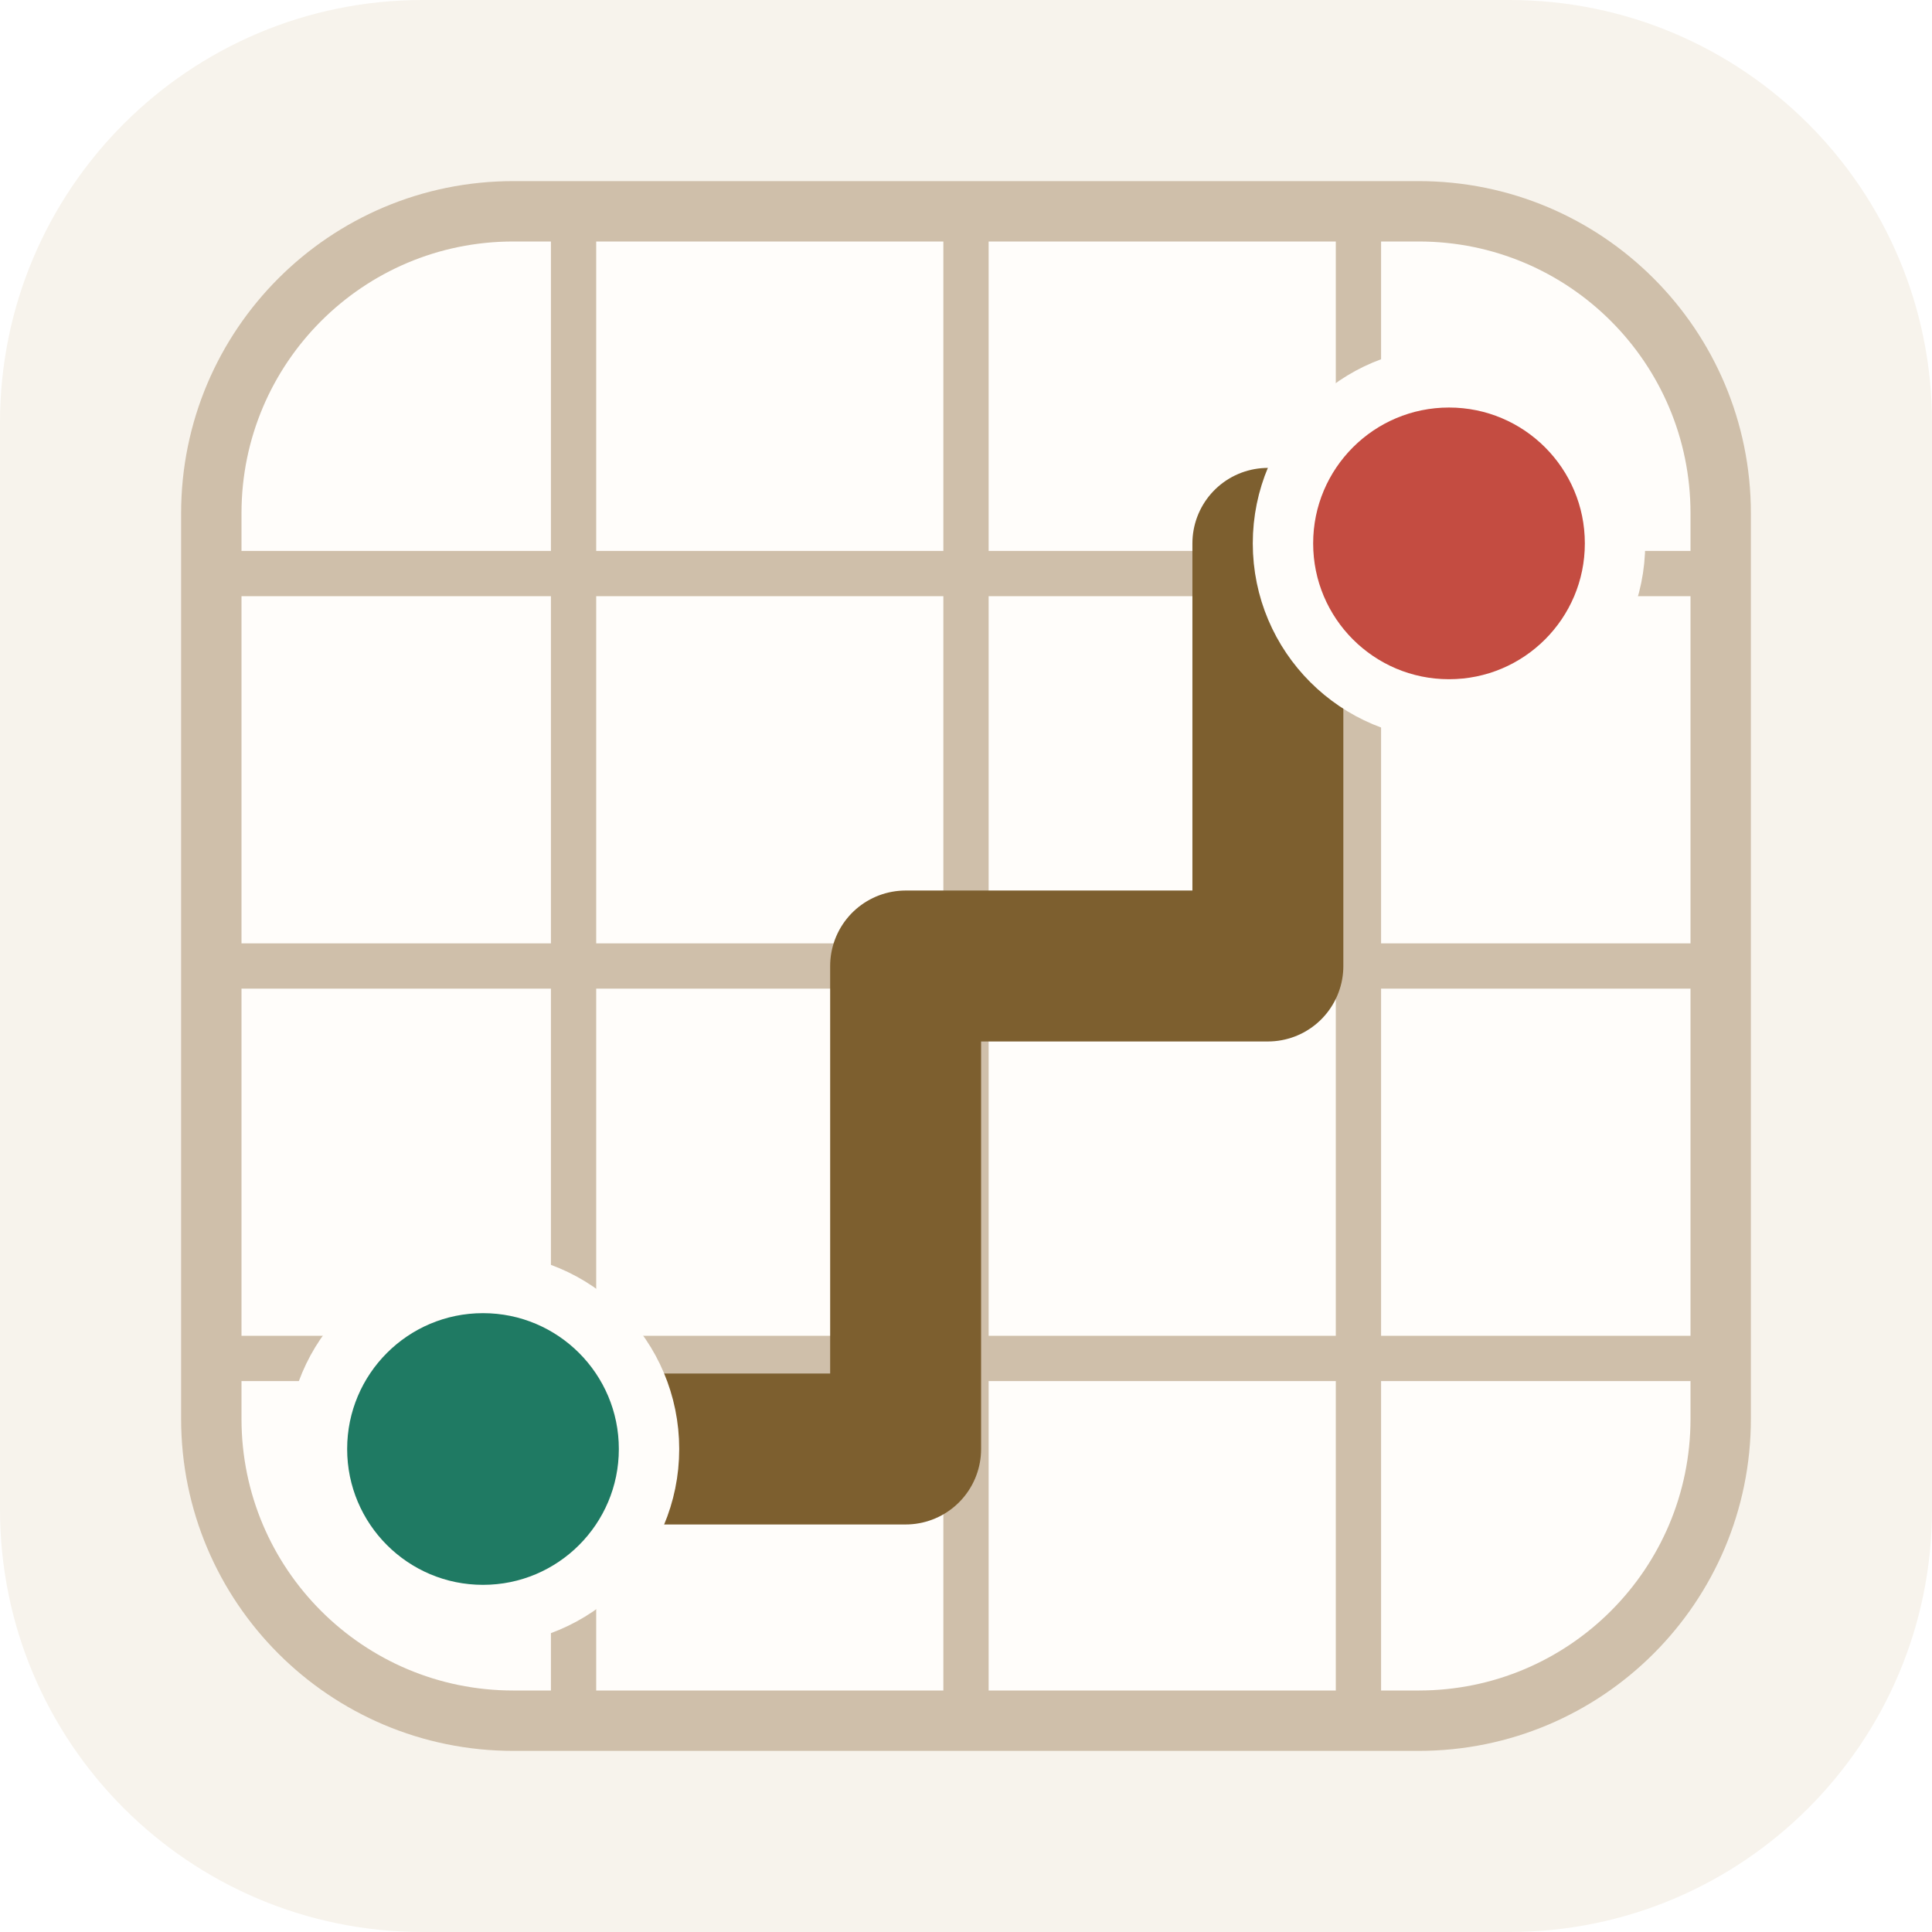
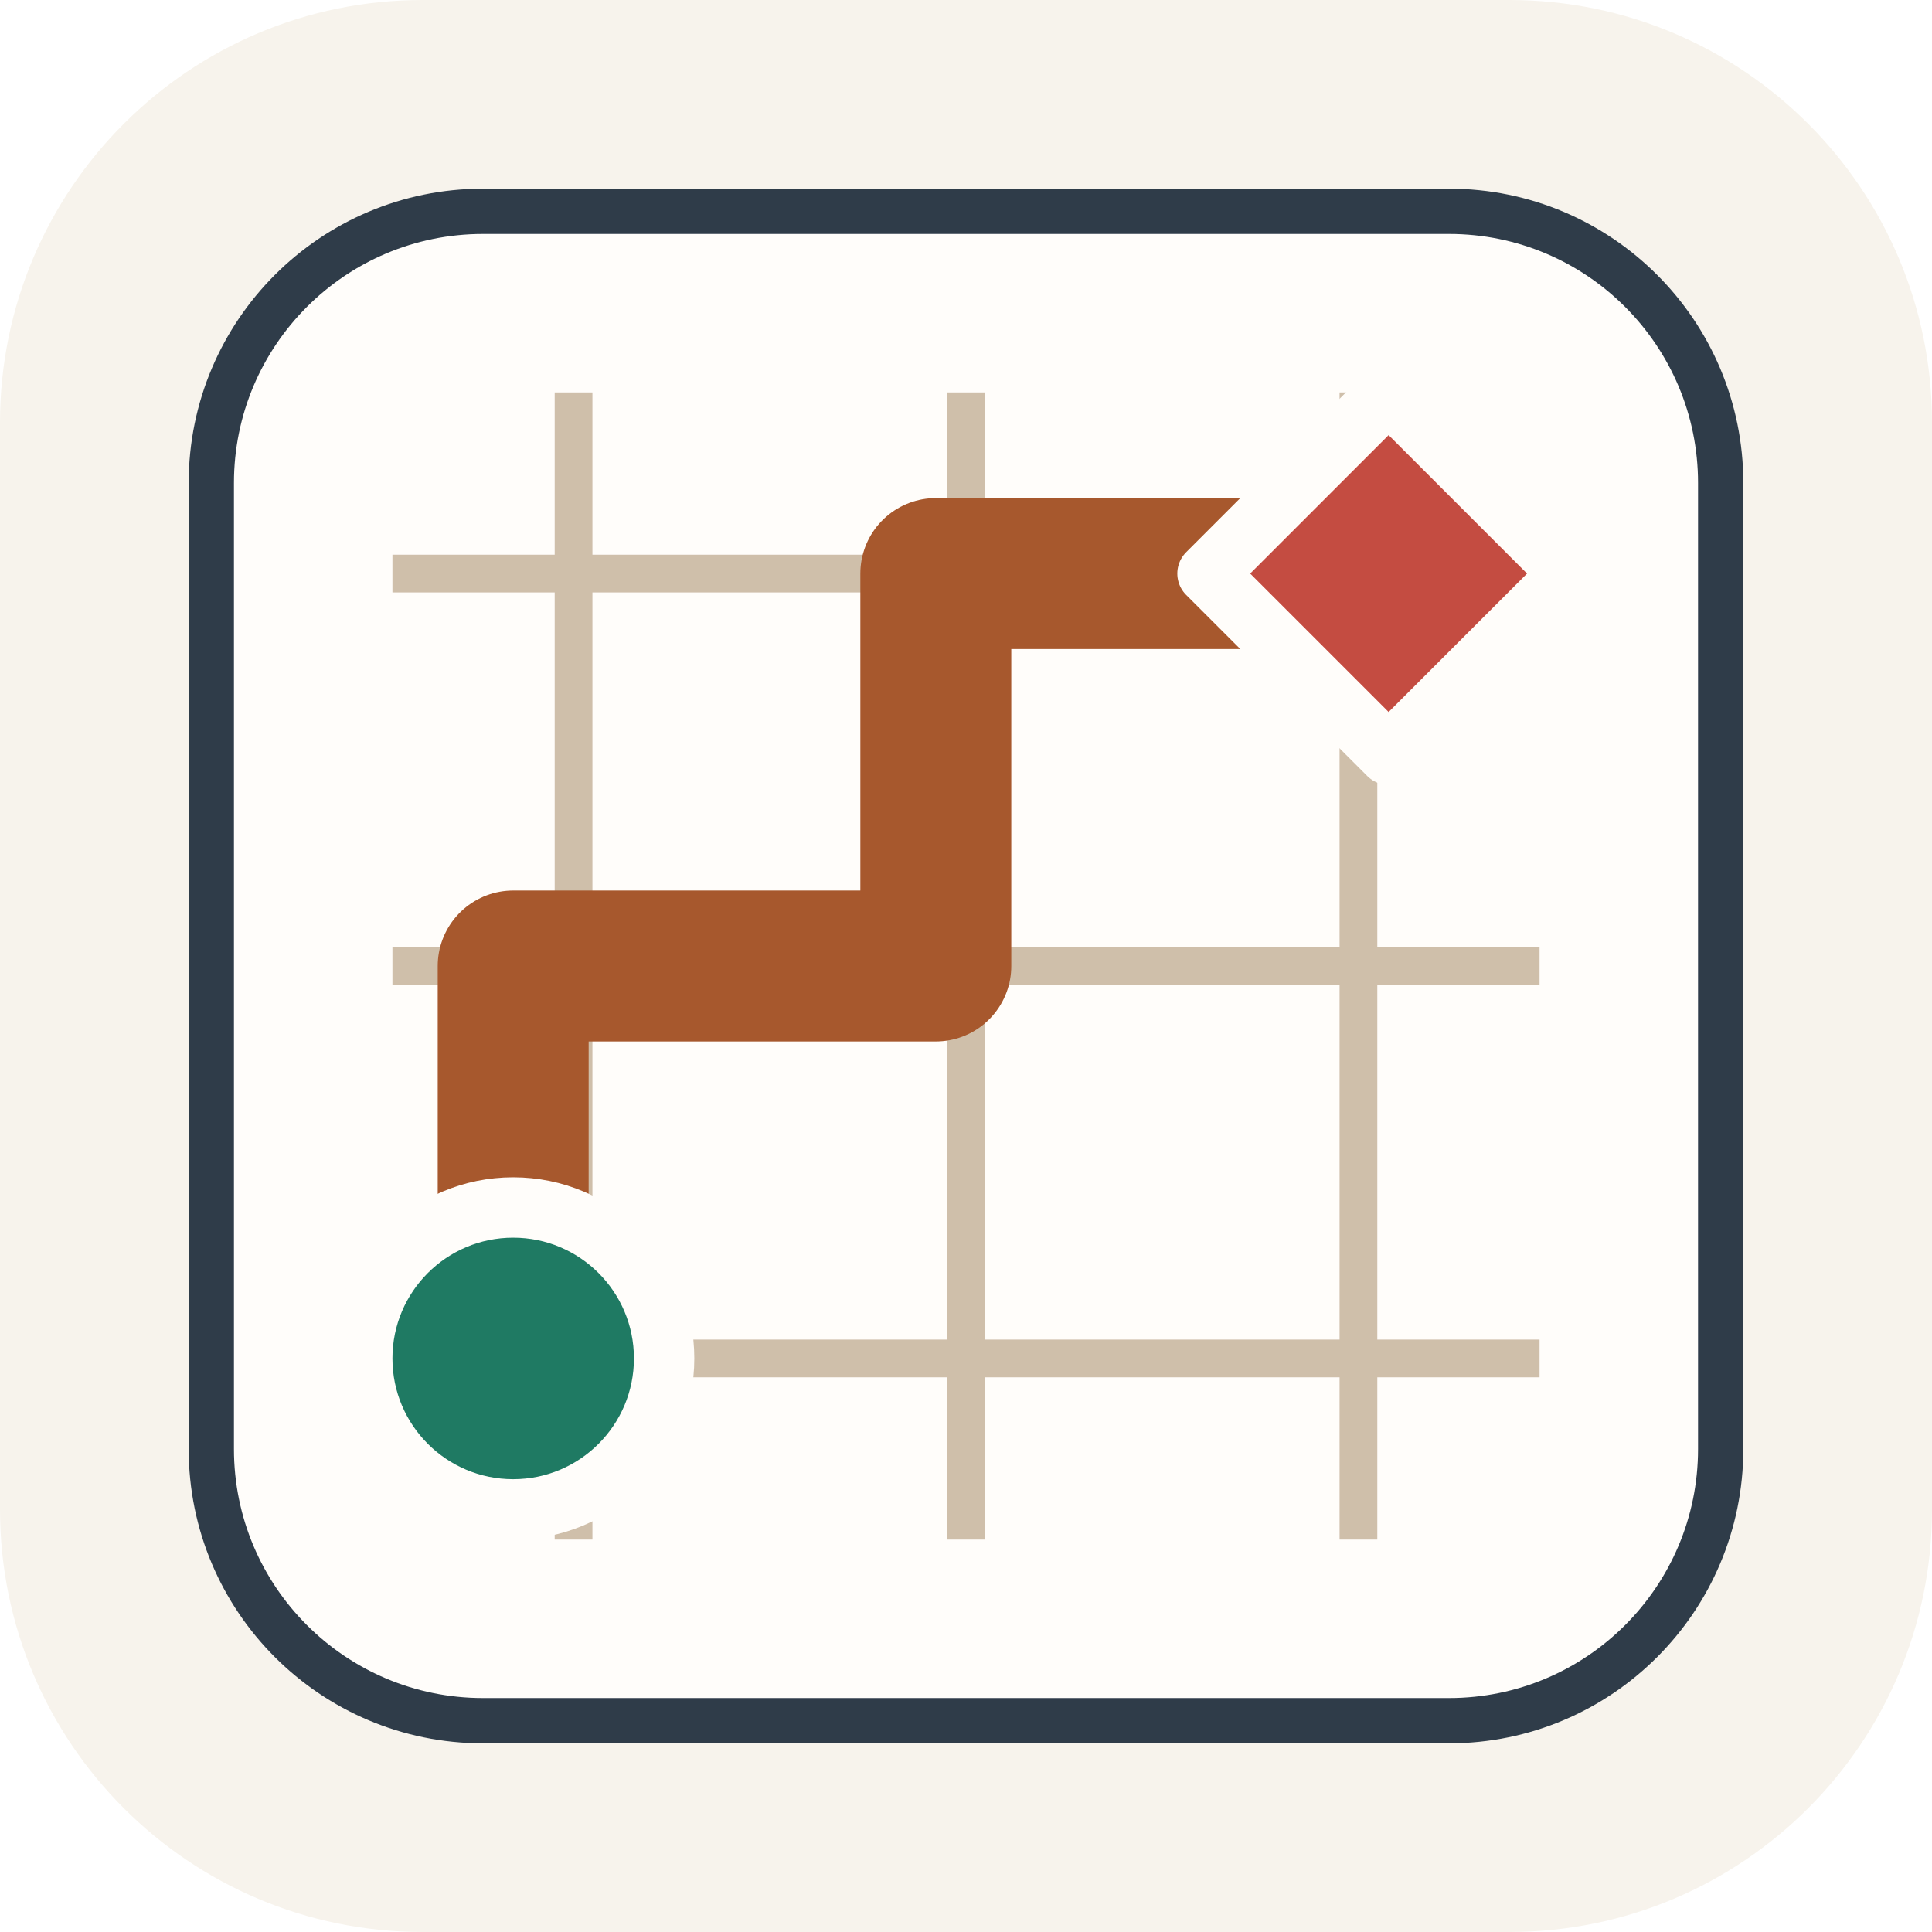
<svg xmlns="http://www.w3.org/2000/svg" viewBox="0 0 64 64" role="img" aria-labelledby="title desc">
  <rect width="64" height="64" rx="14" fill="#f7f3ec" />
-   <rect x="7" y="7" width="50" height="50" rx="10" fill="#fffdfa" stroke="#cfbfaa" stroke-width="2" />
-   <g stroke="#cfbfaa" stroke-width="1.5">
-     <path d="M19 7v50" />
-     <path d="M32 7v50" />
-     <path d="M45 7v50" />
-     <path d="M7 19h50" />
-     <path d="M7 32h50" />
-     <path d="M7 45h50" />
+   <rect x="7" y="7" width="50" height="50" rx="9" fill="#fffdfa" stroke="#2f3c49" stroke-width="1.5" />
+   <g stroke="#cfbfaa" stroke-width="1.25">
+     <path d="M19 13v38" />
+     <path d="M32 13v38" />
+     <path d="M45 13v38" />
+     <path d="M13 19h38" />
+     <path d="M13 32h38" />
+     <path d="M13 45h38" />
  </g>
-   <path d="M16 48h14V32h12V18h6" fill="none" stroke="#7d5f2f" stroke-linecap="round" stroke-linejoin="round" stroke-width="5" />
-   <circle cx="16" cy="48" r="5.5" fill="#1f7a63" stroke="#fffdfa" stroke-width="2" />
-   <circle cx="48" cy="18" r="5.5" fill="#c44c41" stroke="#fffdfa" stroke-width="2" />
+   <path d="M17 45V32H31V19H46" fill="none" stroke="#a7582d" stroke-linecap="round" stroke-linejoin="round" stroke-width="5" />
+   <circle cx="17" cy="45" r="5" fill="#1f7a63" stroke="#fffdfa" stroke-width="2" />
+   <path d="M46 13l6 6-6 6-6-6z" fill="#c44c41" stroke="#fffdfa" stroke-width="2" stroke-linejoin="round" />
</svg>
